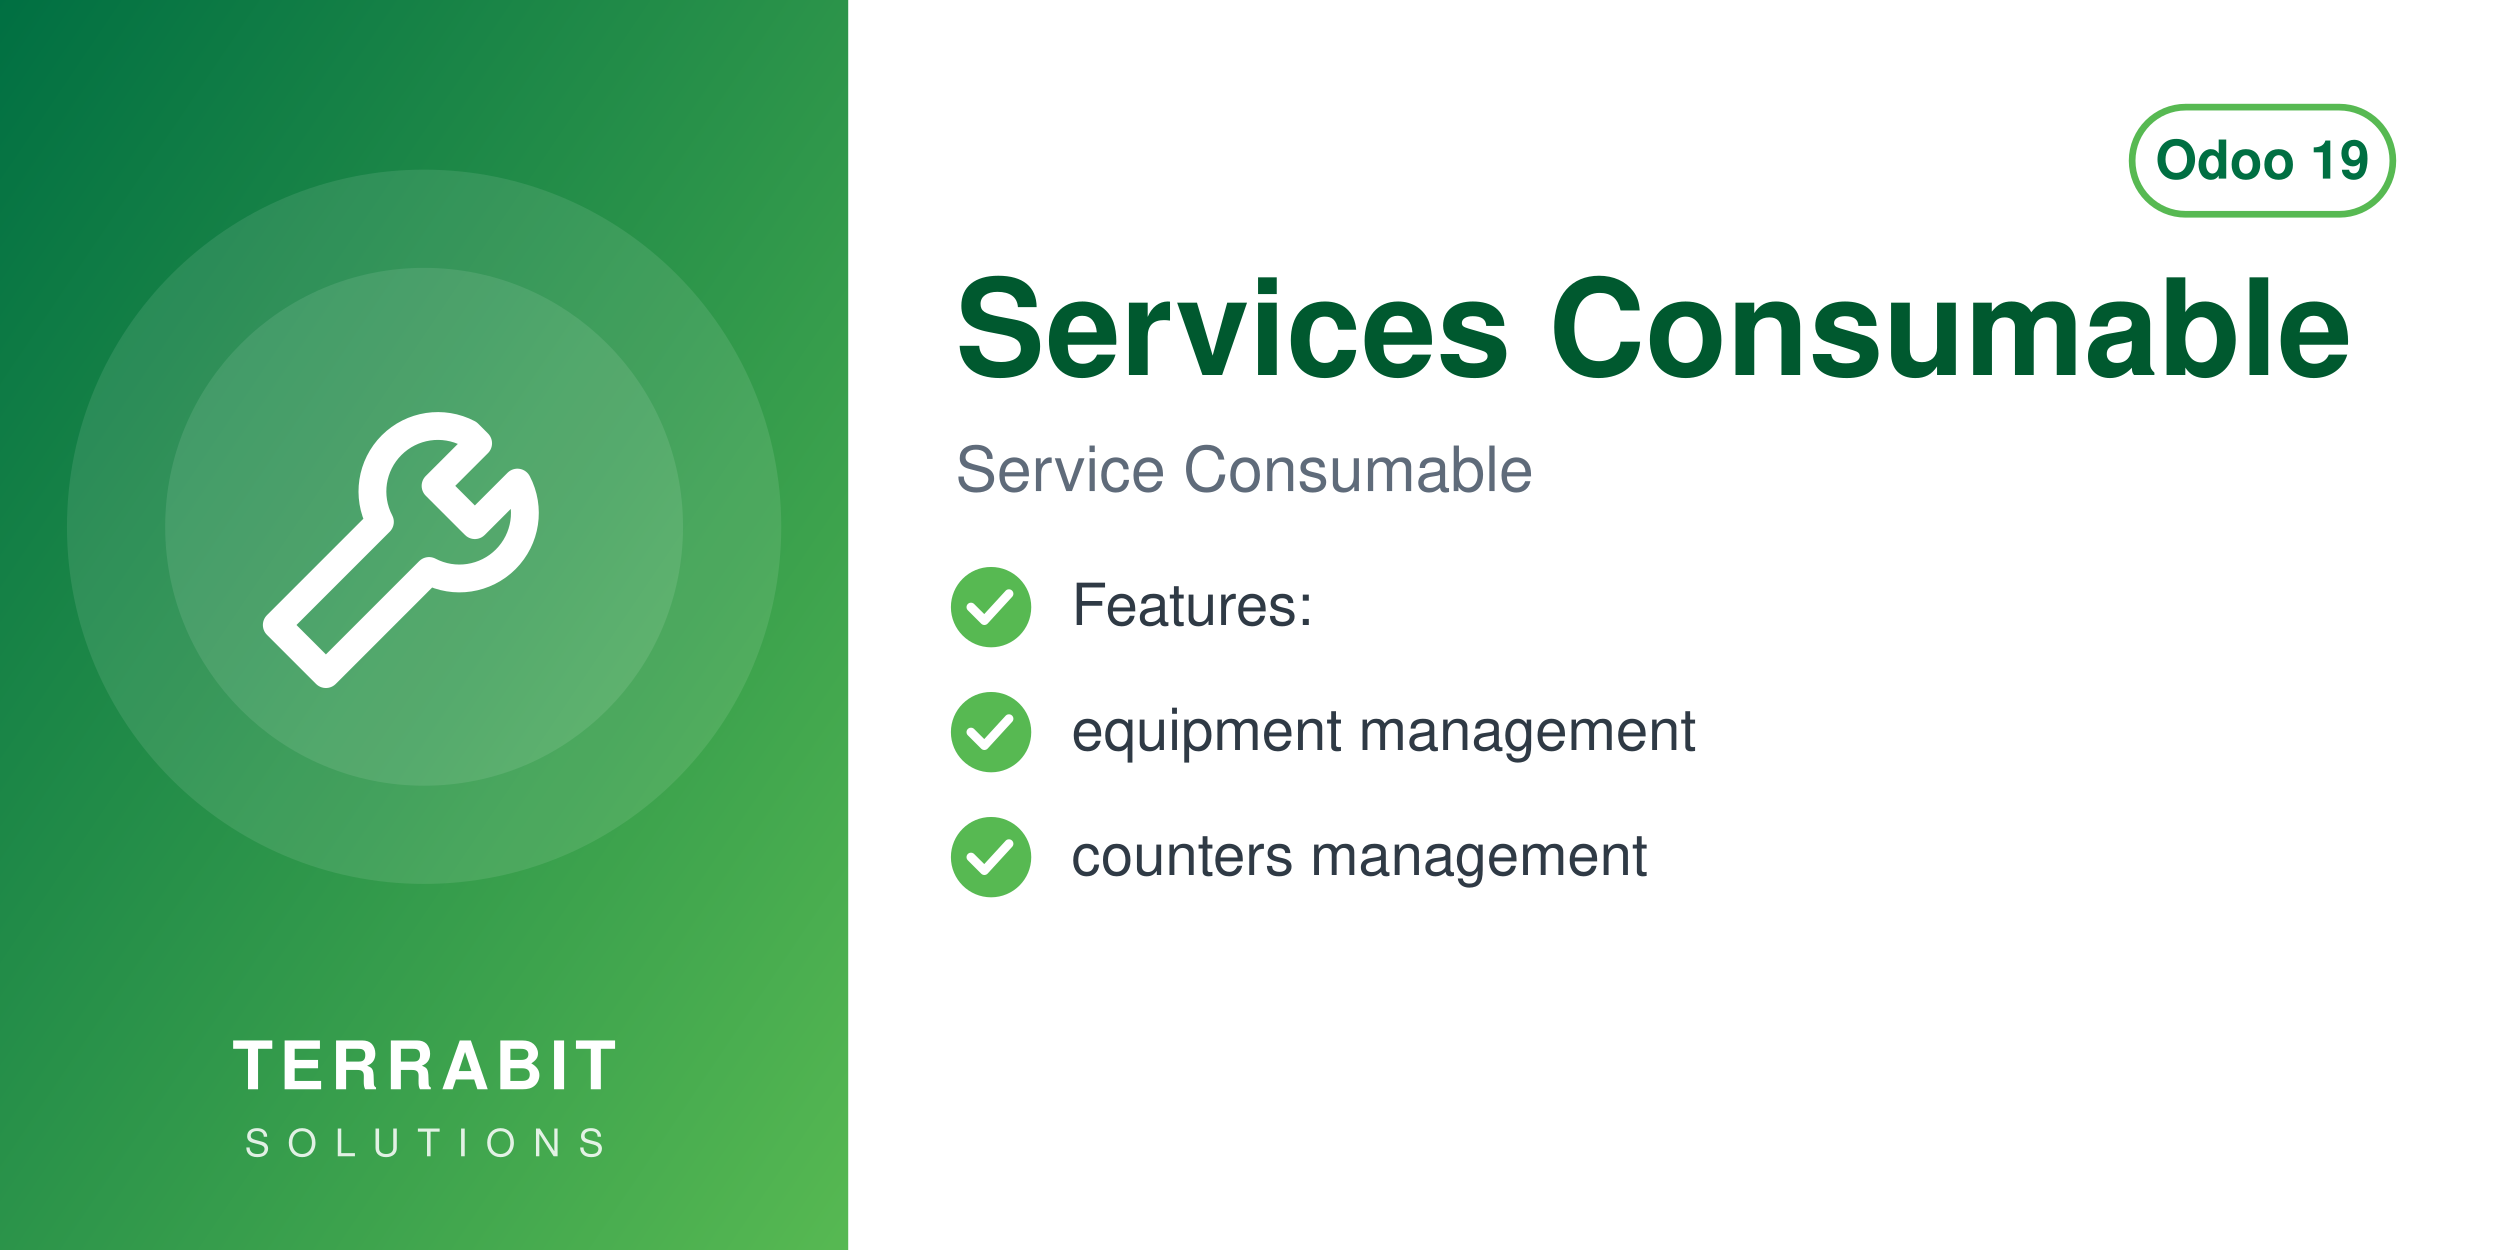
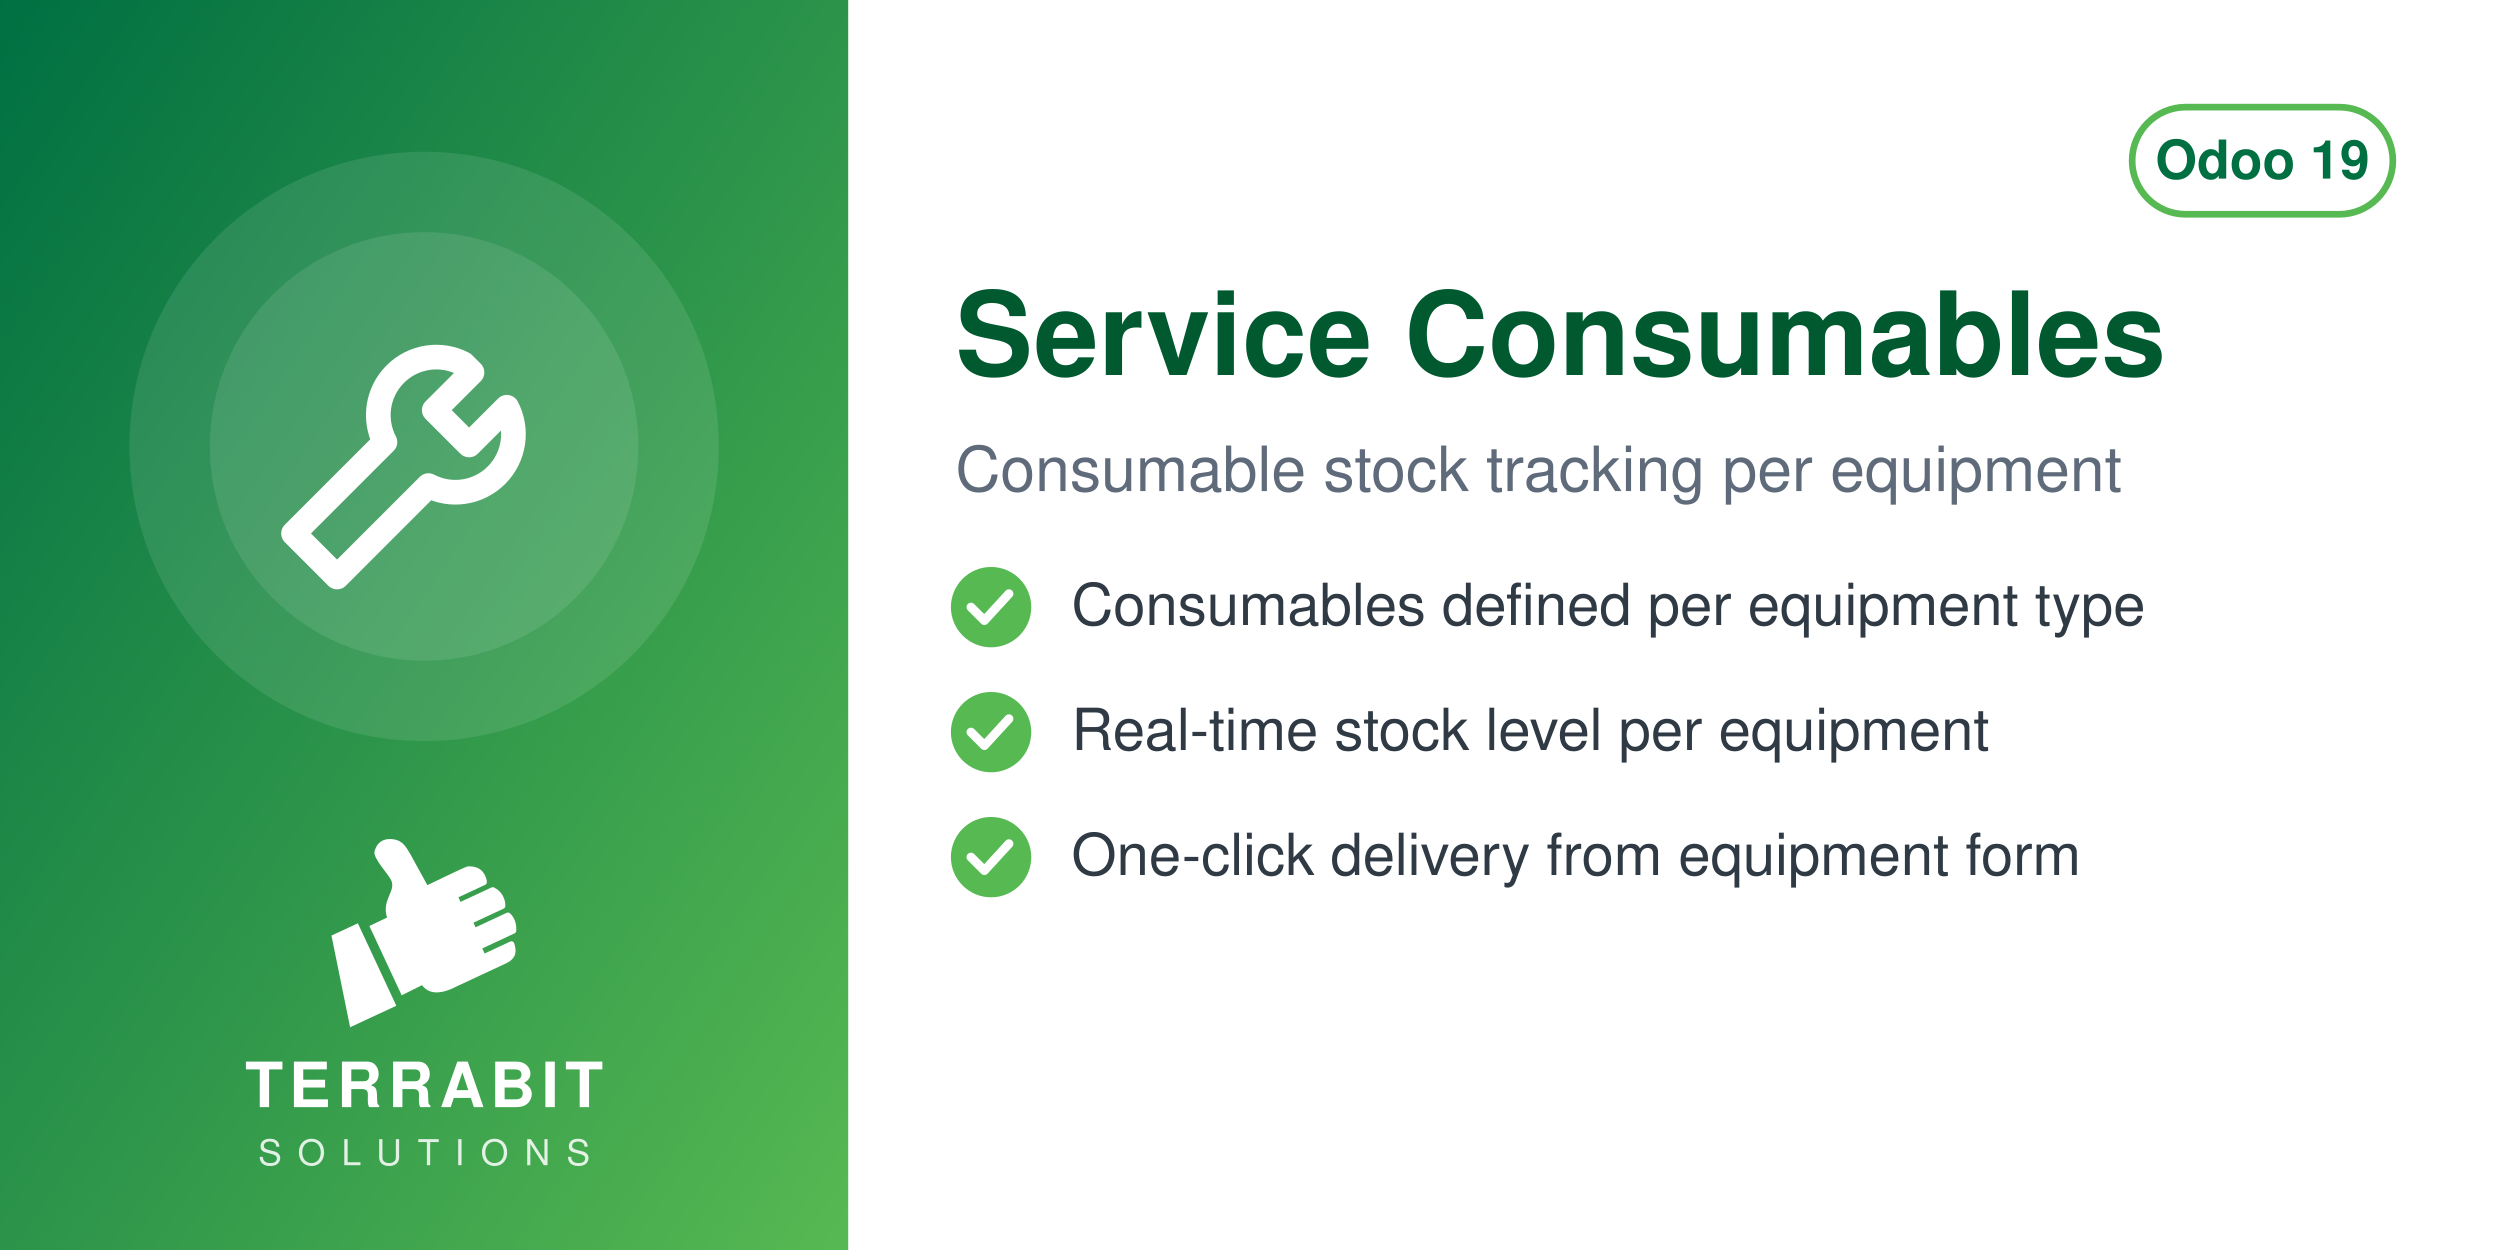
<svg xmlns="http://www.w3.org/2000/svg" width="560" height="280" viewBox="0 0 560 280">
  <defs>
    <linearGradient id="g" x1="0" y1="0" x2="1" y2="1">
      <stop offset="0" stop-color="#006F42" />
      <stop offset="1" stop-color="#57B952" />
    </linearGradient>
  </defs>
  <rect width="560" height="280" fill="#FFFFFF" />
  <rect width="190" height="280" fill="url(#g)" />
-   <circle cx="95.0" cy="118" r="80" fill="white" opacity="0.10" />
-   <circle cx="95.0" cy="118" r="58" fill="white" opacity="0.10" />
-   <svg x="51.0" y="74.0" width="88" height="88" viewBox="0 0 24 24">
+   <circle cx="95.0" cy="100" r="66" fill="white" opacity="0.10" />
+   <circle cx="95.0" cy="100" r="48" fill="white" opacity="0.10" />
+   <svg x="56.0" y="61.0" width="78" height="78" viewBox="0 0 24 24">
    <g fill="none" stroke="white" stroke-width="1.7" stroke-linecap="round" stroke-linejoin="round">
      <path d="M14.7 6.3a4 4 0 0 0-5.4 5.4L3 18l3 3 6.3-6.3a4 4 0 0 0 5.4-5.4l-2.6 2.6-2.4-2.4 2.6-2.6z" />
    </g>
  </svg>
-   <text x="95.0" y="244" text-anchor="middle" font-family="Helvetica,Arial,sans-serif" font-size="15" font-weight="800" letter-spacing="1.5" fill="white">TERRABIT</text>
-   <text x="95.0" y="259" text-anchor="middle" font-family="Helvetica,Arial,sans-serif" font-size="8.5" font-weight="500" letter-spacing="4" fill="white" opacity="0.85">SOLUTIONS</text>
+   <svg x="72.0" y="186" width="46" height="46" viewBox="4045 2535 3400 3400" preserveAspectRatio="xMidYMid meet">
+     <path fill="#FFFFFF" d="M4648.32 4073.59l636.59 1365.17 -765.09 355.96 -308.63 -1517.87 437.13 -203.26zm725.61 1192.32l336.75 -167.88c105.65,140.85 282.69,170.72 576.82,18.8l819.92 -382.33c181.4,-90.13 164.26,-214.57 130.07,-328.43 -4.28,-14.25 -13.68,-24.81 -27.34,-30.7 -13.67,-5.89 -27.61,-5.11 -41.09,1.18l-422.32 196.93 -39.04 -83.72 538.07 -250.91c16.64,-7.76 24.7,-27.69 25.58,-46.04 6.48,-134.33 -44.36,-230.89 -105.84,-285.23 -15.2,-13.44 -35.71,-15.59 -54.12,-7l-513.92 239.64 -35.6 -76.34 506.31 -236.1c17.69,-8.25 22.52,-36.93 21.83,-56.45 -4.1,-117.31 -67.62,-232.74 -187.72,-290.66 -13.94,-6.72 -28.64,-6.36 -42.69,0.19l-511.21 238.38 -35.37 -75.86 448.98 -209.36c20.44,-9.53 25.81,-42.28 21.02,-64.32 -41.02,-189.07 -167.92,-247.8 -318.14,-237.87 -29.39,1.94 -589.86,273.16 -665.95,310.54l-281.84 -513.57c-59.06,-93.13 -112.7,-221.7 -276.47,-245.13 -211.24,-30.22 -291.56,94.38 -316.89,203.13 -25.32,108.75 223.84,365.99 276.05,473.69 85.52,184.27 -161.86,318.11 -68.41,617.99l-292.54 139.94 535.09 1147.51z" />
+   </svg>
+   <text x="95.0" y="248" text-anchor="middle" font-family="Helvetica,Arial,sans-serif" font-size="14" font-weight="800" letter-spacing="1.4" fill="white">TERRABIT</text>
+   <text x="95.0" y="261" text-anchor="middle" font-family="Helvetica,Arial,sans-serif" font-size="8" font-weight="500" letter-spacing="3.6" fill="white" opacity="0.85">SOLUTIONS</text>
  <g>
    <rect x="477.6" y="24" width="58.4" height="24" rx="12" fill="none" stroke="#57B952" stroke-width="1.5" />
    <text x="506.8" y="40" text-anchor="middle" font-family="Helvetica,Arial,sans-serif" font-size="12" font-weight="700" fill="#006F42">Odoo 19</text>
  </g>
-   <text x="214" y="84" font-family="Helvetica,Arial,sans-serif" font-size="30" font-weight="700" fill="#00592F">Services Consumable</text>
-   <text x="214" y="110" font-family="Helvetica,Arial,sans-serif" font-size="14" fill="#5F6B7A">Service Consumable</text>
+   <text x="214" y="84" font-family="Helvetica,Arial,sans-serif" font-size="26" font-weight="700" fill="#00592F">Service Consumables</text>
+   <text x="214" y="110" font-family="Helvetica,Arial,sans-serif" font-size="14" fill="#5F6B7A">Consumable stock tracking per equipment</text>
  <circle cx="222" cy="136" r="9" fill="#57B952" />
  <path d="M217.5 136 l3 3 l5.5 -6" fill="none" stroke="white" stroke-width="2" stroke-linecap="round" stroke-linejoin="round" />
-   <text x="240" y="140" font-family="Helvetica,Arial,sans-serif" font-size="13" fill="#2F3A45">Features:</text>
+   <text x="240" y="140" font-family="Helvetica,Arial,sans-serif" font-size="13" fill="#2F3A45">Consumables defined per equipment type</text>
  <circle cx="222" cy="164" r="9" fill="#57B952" />
  <path d="M217.5 164 l3 3 l5.5 -6" fill="none" stroke="white" stroke-width="2" stroke-linecap="round" stroke-linejoin="round" />
-   <text x="240" y="168" font-family="Helvetica,Arial,sans-serif" font-size="13" fill="#2F3A45">equipment management</text>
+   <text x="240" y="168" font-family="Helvetica,Arial,sans-serif" font-size="13" fill="#2F3A45">Real-time stock level per equipment</text>
  <circle cx="222" cy="192" r="9" fill="#57B952" />
  <path d="M217.5 192 l3 3 l5.5 -6" fill="none" stroke="white" stroke-width="2" stroke-linecap="round" stroke-linejoin="round" />
-   <text x="240" y="196" font-family="Helvetica,Arial,sans-serif" font-size="13" fill="#2F3A45">counters management</text>
+   <text x="240" y="196" font-family="Helvetica,Arial,sans-serif" font-size="13" fill="#2F3A45">One-click delivery from equipment form</text>
</svg>
